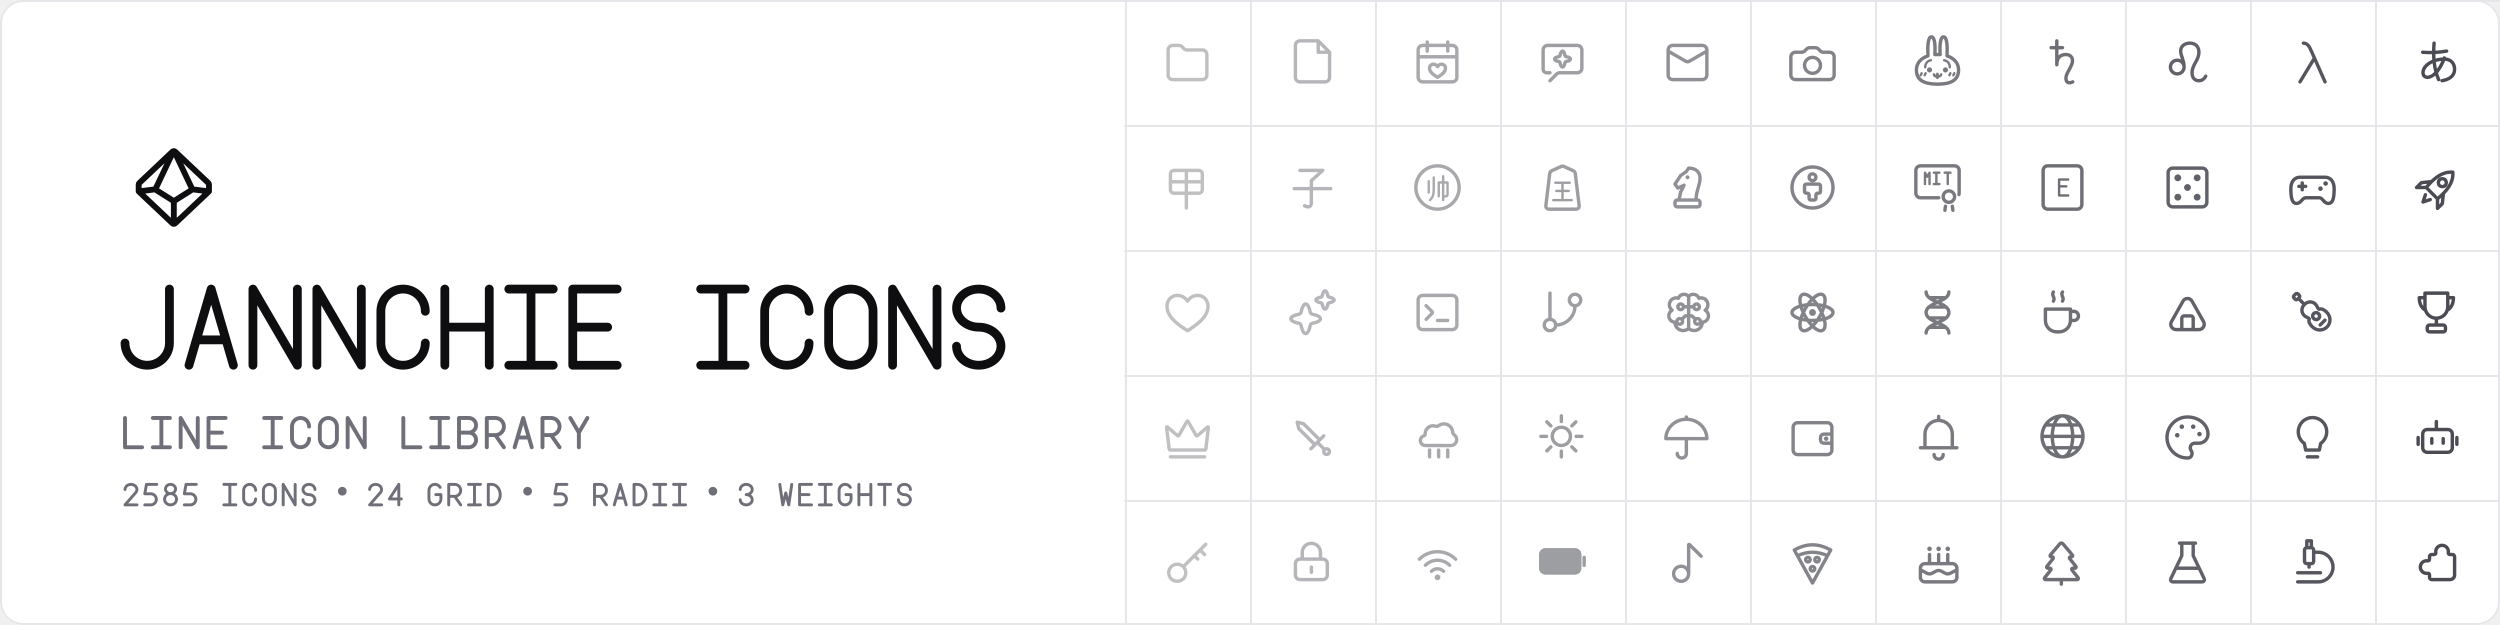
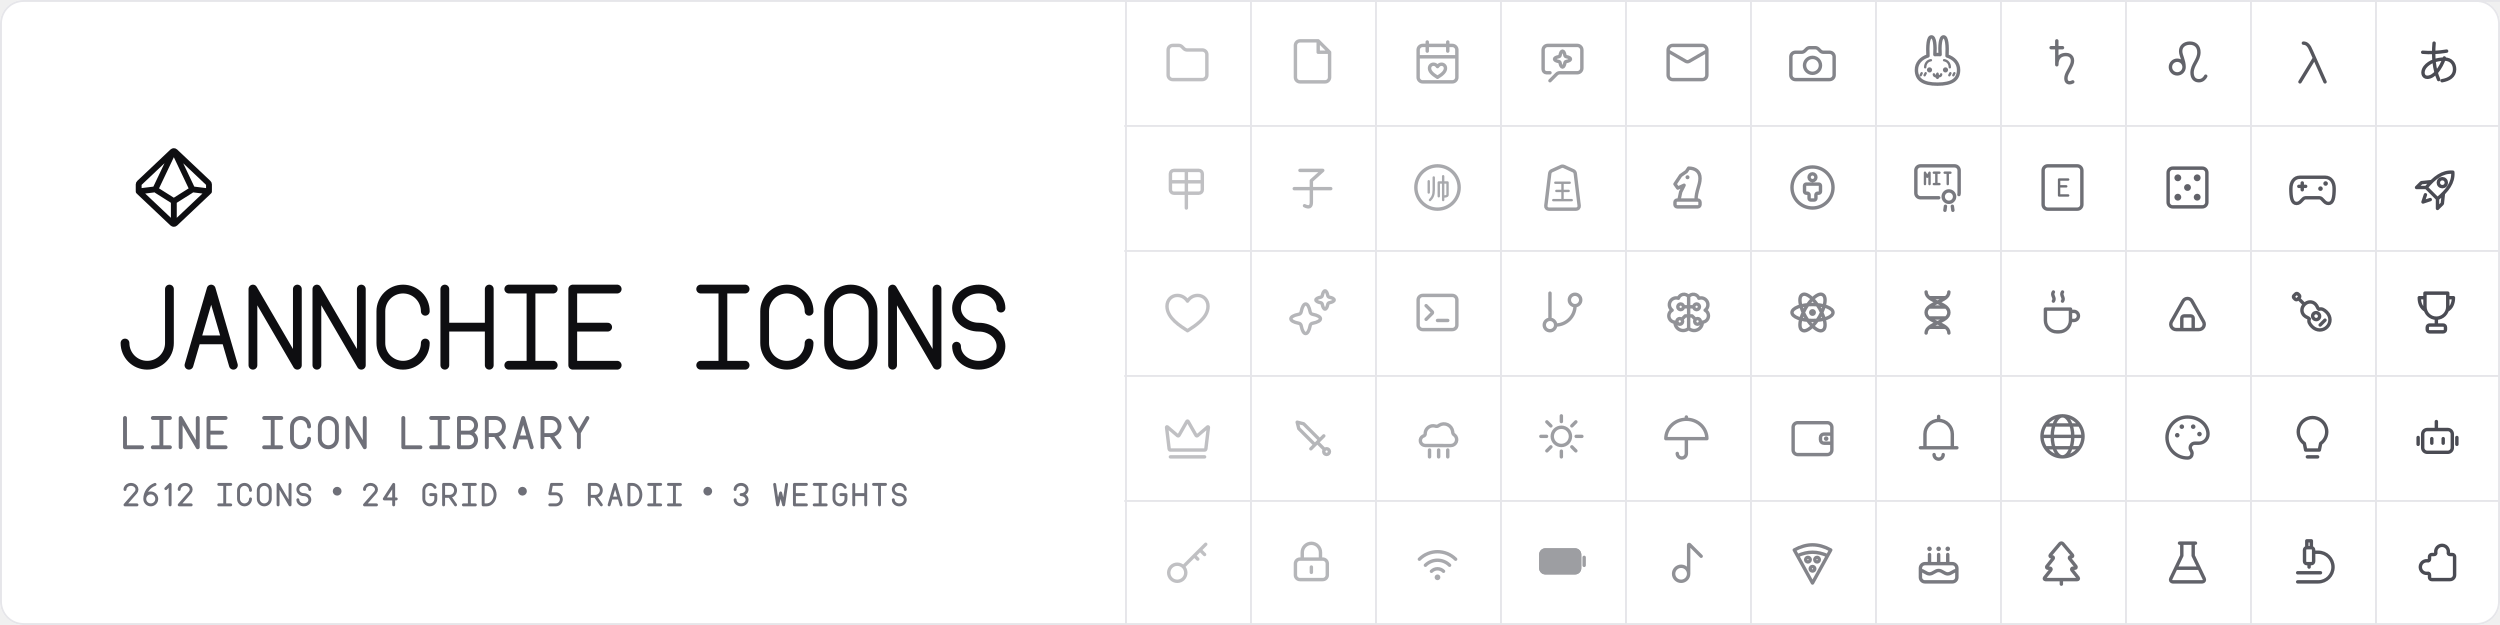
<svg xmlns="http://www.w3.org/2000/svg" width="1280" height="320" viewBox="0 0 1280 320" fill="none" stroke-linecap="round" stroke-linejoin="round">
  <style>
  .bg { fill: #ffffff; } .line { stroke: #e6e6ea; } .ink { stroke: #0e0e11; color: #0e0e11; } .dim { stroke: #6e6f78; } .dim-fill { fill: #6e6f78; } .icons { color: #4a4b53; }
  @media (prefers-color-scheme: dark) { .bg { fill: #0e0e11; } .line { stroke: #1d1d22; } .ink { stroke: #f2f2f4; color: #f2f2f4; } .dim { stroke: #9a9ba4; } .dim-fill { fill: #9a9ba4; } .icons { color: #c2c3ca; } }
</style>
  <rect class="bg" width="1280" height="320" rx="12" />
  <path class="line" d="M576.5 0V320M640.5 0V320M704.5 0V320M768.5 0V320M832.5 0V320M896.5 0V320M960.5 0V320M1024.5 0V320M1088.5 0V320M1152.5 0V320M1216.5 0V320M576 0.5H1280M576 64.5H1280M576 128.5H1280M576 192.5H1280M576 256.5H1280M576 320.5H1280" />
  <rect class="line" x=".5" y=".5" width="1279" height="319" rx="11.5" />
  <g class="icons" stroke="currentColor" stroke-width="1.5">
    <g opacity="0.35">
      <svg x="594" y="18" width="28" height="28" viewBox="0 0 24 24">
        <path d="M5.5 4.5H8.17a2 2 0 0 1 1.42.59l.82.82a2 2 0 0 0 1.42.59H18.5a2 2 0 0 1 2 2v9a2 2 0 0 1-2 2H5.5a2 2 0 0 1-2-2V6.5a2 2 0 0 1 2-2z" />
      </svg>
    </g>
    <g opacity="0.41">
      <svg x="658" y="18" width="28" height="28" viewBox="0 0 24 24">
        <path d="M6.5 2.5h7.79a.5.5 0 0 1 .36.15l4.7 4.7a.5.5 0 0 1 .15.36V18.5a2 2 0 0 1-2 2H6.5a2 2 0 0 1-2-2V4.5a2 2 0 0 1 2-2zm8 0v5h5" />
      </svg>
    </g>
    <g opacity="0.48">
      <svg x="722" y="18" width="28" height="28" viewBox="0 0 24 24">
        <path d="M5.5 4.5h13a2 2 0 0 1 2 2v12a2 2 0 0 1-2 2H5.5a2 2 0 0 1-2-2V6.5a2 2 0 0 1 2-2zm-2 5h17M7.5 3V7m9-4V7M12 18.5c-2.5-1.5-3.5-2.75-3.5-4 0-1 .75-1.75 1.75-1.75.75 0 1.35.45 1.75 1.05.4-.6 1-1.05 1.75-1.05 1 0 1.75.75 1.75 1.75 0 1.25-1 2.5-3.5 4z" />
      </svg>
    </g>
    <g opacity="0.54">
      <svg x="786" y="18" width="28" height="28" viewBox="0 0 24 24">
        <path d="M6.5 16.5H5A1.5 1.5 0 0 1 3.5 15V6.5a2 2 0 0 1 2-2h13a2 2 0 0 1 2 2v8a2 2 0 0 1-2 2H10.83a2 2 0 0 0-1.42.59L6.5 20" />
        <path d="M10.95 8.79a1.2 3.5 0 0 1 2.1 0q.09.57.66.66a3.5 1.2 0 0 1 0 2.1q-.57.09-.66.66a1.2 3.5 0 0 1-2.1 0q-.09-.57-.66-.66a3.5 1.2 0 0 1 0-2.1q.57-.09.66-.66z" />
      </svg>
    </g>
    <g opacity="0.61">
      <svg x="850" y="18" width="28" height="28" viewBox="0 0 24 24">
        <path d="M5.5 4.5h13a2 2 0 0 1 2 2v11a2 2 0 0 1-2 2H5.5a2 2 0 0 1-2-2V6.5a2 2 0 0 1 2-2zM3.5 7l7.75 4.47a1.5 1.5 0 0 0 1.5 0L20.5 7" />
      </svg>
    </g>
    <g opacity="0.68">
      <svg x="914" y="18" width="28" height="28" viewBox="0 0 24 24">
        <path d="M4.5 7.5H7.17a2 2 0 0 0 1.42-.59l.82-.82a2 2 0 0 1 1.42-.59h2.34a2 2 0 0 1 1.42.59l.82.82a2 2 0 0 0 1.42.59H19.5a2 2 0 0 1 2 2v8a2 2 0 0 1-2 2H4.5a2 2 0 0 1-2-2v-8a2 2 0 0 1 2-2zm4 5.75a3.5 3.5 0 1 0 7 0 3.5 3.5 0 1 0-7 0" />
      </svg>
    </g>
    <g opacity="0.74">
      <svg x="978" y="18" width="28" height="28" viewBox="0 0 24 24">
        <path d="M12 8.5c.39 0 .77.01 1.14.04-.2-3.79 0-7.79 1.52-7.79 1.53 0 1.73 4 1.53 8.36 3.14 1.01 5.06 3.22 5.06 6.14 0 4.25-2.96 6.25-9.25 6.25-6.29 0-9.25-2-9.25-6.25 0-2.92 1.92-5.13 5.06-6.14C7.61 4.75 7.81.75 9.34.75c1.52 0 1.72 4 1.52 7.79.37-.03.75-.04 1.14-.04z" />
        <path d="M6.6 14.1c0-1.6 1-2.9 2.5-3.1m8.3 3.1c0-1.6-1-2.9-2.5-3.1m-4.5 6.2c0 1.1 1.6 1.1 1.6-.3 0 1.4 1.6 1.4 1.6.3M12 16.95c-.6.55-.7 1.5 0 1.8.09.04.52-.81.6-.81m-8-.34l.45-.9m1.3.9l.45-.9m10.4.9l.45-.9m1.3.9l.45-.9" stroke-width="1.05" />
        <path d="M8.5 15.25h0m7 0h0" stroke-width="2.25" stroke-linecap="round" stroke-linejoin="round" />
      </svg>
    </g>
    <g opacity="0.80">
      <svg x="1042" y="18" width="28" height="28" viewBox="0 0 24 24">
        <path d="M9.5 2.5V13M7 5.5h5M9.5 13c0-3.5 2-4.5 4-4.5 2.5 0 3.5 2 2.5 4.5-1 2.5-2.5 4-2.5 6 0 1.5 1 2.5 3 1.5" />
      </svg>
    </g>
    <g opacity="0.87">
      <svg x="1106" y="18" width="28" height="28" viewBox="0 0 24 24">
        <path d="M4.5 14a3 3 0 1 0 6 0 3 3 0 1 0-6 0m6 0C10.5 11 9 9 9 7c0-2.2 1.8-3.5 4-3.5 2.5 0 4 1.5 4 4 0 3.5-3 5.5-3 9 0 2 1 3.5 3 3.5 1.5 0 2.5-1 3-2" />
      </svg>
    </g>
    <g opacity="0.94">
      <svg x="1170" y="18" width="28" height="28" viewBox="0 0 24 24">
        <path d="M8 3.5c1.5 0 2.5 1 3.5 3.5l6 13.5m-11 0l6.36-10.44" />
      </svg>
    </g>
    <g opacity="1.00">
      <svg x="1234" y="18" width="28" height="28" viewBox="0 0 24 24">
        <path d="M5.5 7.5c3 .3 7 .1 10.5-.5M10.5 3.5c-.5 6 0 11.5 2 16M15 10c-1.5 4.5-4.5 8.5-7.5 8.5-2 0-2.5-2.5-1-4.5 2-2.5 5.5-3.5 8.5-3.5 3 0 4.5 2 4.5 4.5 0 3-2.5 4.5-5.5 5" />
      </svg>
    </g>
    <g opacity="0.35">
      <svg x="594" y="82" width="28" height="28" viewBox="0 0 24 24">
        <path d="M6 4.5H17A1.5 1.5 0 0 1 18.5 6v7A1.5 1.5 0 0 1 17 14.5H6A1.5 1.5 0 0 1 4.5 13V6A1.5 1.5 0 0 1 6 4.5zm-1.5 5h14m-7-5V21" />
      </svg>
    </g>
    <g opacity="0.41">
      <svg x="658" y="82" width="28" height="28" viewBox="0 0 24 24">
        <path d="M6.5 4.5h10L11.5 9m0 0v9.5c0 2-1 2.5-3 1.5M4 12.5H20" />
      </svg>
    </g>
    <g opacity="0.48">
      <svg x="722" y="82" width="28" height="28" viewBox="0 0 24 24">
        <path d="M2.5 12a9.5 9.5 0 1 0 19 0 9.5 9.5 0 1 0-19 0" />
        <path d="M8.15 9.25V14.2m2.2-6.6v5.5c0 2.2-.55 3.3-1.65 4.4m3.85-7.7v6.05m0-6.05H16.4v5.5c0 .55-1.15.77-1.92.55m0-8.8V17.5" stroke-width="1.05" />
      </svg>
    </g>
    <g opacity="0.54">
      <svg x="786" y="82" width="28" height="28" viewBox="0 0 24 24">
        <path d="M12.62 2.78l4.11 1.87a1.5 1.5 0 0 1 .87 1.19l1.72 14.17A1.33 1.33 0 0 1 18 21.5H6a1.33 1.33 0 0 1-1.32-1.49L6.4 5.84a1.5 1.5 0 0 1 .87-1.19l4.11-1.87a1.5 1.5 0 0 1 1.24 0z" />
        <path d="M8.85 9.9h6.3M9.3 13.5h5.4M7.95 17.55h8.1M12 9.9v7.65" stroke-width="1.05" />
      </svg>
    </g>
    <g opacity="0.61">
      <svg x="850" y="82" width="28" height="28" viewBox="0 0 24 24">
        <path d="M15.75 17.5c0-4 1.75-6.5 1.75-9.5 0-3-2-4.5-5-4.5L11.5 5 9 6.75 6.5 10.5l1.25 1.75L10.5 11 9 14l-.75 3.5zm-8.25 0h9a1 1 0 0 1 1 1v1a1 1 0 0 1-1 1h-9a1 1 0 0 1-1-1v-1a1 1 0 0 1 1-1z" />
        <path d="M12 7.5h0" stroke-width="1.75" stroke-linecap="round" stroke-linejoin="round" />
      </svg>
    </g>
    <g opacity="0.68">
      <svg x="914" y="82" width="28" height="28" viewBox="0 0 24 24">
        <path d="M3 12a9 9 0 1 0 18 0A9 9 0 1 0 3 12m7.5-4.5a1.5 1.5 0 1 0 3 0 1.5 1.5 0 1 0-3 0m-1.25 3h5.5a.75.75 0 0 1 .75.75v2.5a.75.75 0 0 1-.75.75h-.5a.75.75 0 0 0-.75.75v1.5a.75.75 0 0 1-.75.75h-1.5a.75.75 0 0 1-.75-.75v-1.5a.75.75 0 0 0-.75-.75h-.5a.75.75 0 0 1-.75-.75v-2.5a.75.75 0 0 1 .75-.75z" />
      </svg>
    </g>
    <g opacity="0.74">
      <svg x="978" y="82" width="28" height="28" viewBox="0 0 24 24">
        <path d="M12.53 16.5H4.5a2 2 0 0 1-2-2V4.5a2 2 0 0 1 2-2h0 15a2 2 0 0 1 2 2v10a2 2 0 0 1-.09.6M14.5 16a2.5 2.5 0 1 0 5 0 2.5 2.5 0 1 0-5 0m.99 4.23L15.25 22m3.26-1.77L18.75 22" />
        <path d="M6.5 10.5v-5l1 1.79 1-1.79v5m1.89-5h2.46m-1.35 0v5m-1.11 0h2.46m2.3-5h2.52m-1.17 0v5" stroke-width="1.05" />
      </svg>
    </g>
    <g opacity="0.80">
      <svg x="1042" y="82" width="28" height="28" viewBox="0 0 24 24">
        <path d="M5.5 2.5h13a2 2 0 0 1 2 2v15a2 2 0 0 1-2 2H5.5a2 2 0 0 1-2-2V4.5a2 2 0 0 1 2-2z" />
        <path d="M14.49 8.5H10.5v7h3.99m-3.99-4h3.14" stroke-width="1.05" />
      </svg>
    </g>
    <g opacity="0.87">
      <svg x="1106" y="82" width="28" height="28" viewBox="0 0 24 24">
        <path d="M5.5 3.5h13a2 2 0 0 1 2 2v13a2 2 0 0 1-2 2H5.5a2 2 0 0 1-2-2V5.5a2 2 0 0 1 2-2z" />
        <path d="M7.75 7.75h0m8.5 0h0M12 12h0M7.75 16.25h0m8.5 0h0" stroke-width="3" />
      </svg>
    </g>
    <g opacity="0.94">
      <svg x="1170" y="82" width="28" height="28" viewBox="0 0 24 24">
        <path d="M6.5 7.5h11c2.5 0 4 2 4 5 0 4-.5 6.5-2.5 6.5-2 0-2.5-2.5-4-2.5H9C7.5 16.5 7 19 5 19c-2 0-2.5-2.5-2.5-6.5 0-3 1.5-5 4-5zm-.5 4H9M7.5 10v3" />
        <path d="M15.5 12.5h0m2.25-2.25h0" stroke-width="2" />
      </svg>
    </g>
    <g opacity="1.00">
      <svg x="1234" y="82" width="28" height="28" viewBox="0 0 24 24">
        <path d="M18.72 5.28c.35 4.6-2.48 8.13-6.72 11.67L7.05 12c3.54-4.24 7.07-7.07 11.67-6.72zM12.88 8.64a1.75 1.75 45 1 0 2.48 2.48 1.75 1.75 45 1 0-2.48-2.48m-3.47.77l-4.48.47L2.81 12H7.05m7.54 2.59l-.47 4.48L12 21.19V16.95M6.7 15.18L5.64 18.36 8.82 17.3" />
      </svg>
    </g>
    <g opacity="0.35">
      <svg x="594" y="146" width="28" height="28" viewBox="0 0 24 24">
        <path d="M12 20C9 18 3 14.5 3 9.25 3 6.5 5 4.5 7.5 4.5c2 0 3.5 1 4.5 2.5 1-1.5 2.5-2.5 4.5-2.5 2.5 0 4.5 2 4.5 4.75C21 14.5 15 18 12 20z" />
      </svg>
    </g>
    <g opacity="0.41">
      <svg x="658" y="146" width="28" height="28" viewBox="0 0 24 24">
        <path d="M7.06 11.59a2.22 6.48 0 0 1 3.88 0q.16 1.06 1.22 1.22a6.48 2.22 0 0 1 0 3.88q-1.06.16-1.22 1.22a2.22 6.48 0 0 1-3.88 0q-.16-1.06-1.22-1.22a6.48 2.22 0 0 1 0-3.88q1.06-.16 1.22-1.22z" />
        <path d="M16.3 4.53a1.38 4.02 0 0 1 2.4 0q.11.66.77.77a4.02 1.38 0 0 1 0 2.4q-.66.11-.77.77a1.38 4.02 0 0 1-2.4 0q-.11-.66-.77-.77a4.02 1.38 0 0 1 0-2.4q.66-.11.77-.77z" />
      </svg>
    </g>
    <g opacity="0.48">
      <svg x="722" y="146" width="28" height="28" viewBox="0 0 24 24">
        <path d="M5.5 4.5h13a2 2 0 0 1 2 2v11a2 2 0 0 1-2 2H5.5a2 2 0 0 1-2-2V6.5a2 2 0 0 1 2-2zM7 9l2.65 2.65a.5.5 0 0 1 0 .7L7 15m5 .5h4.5" />
      </svg>
    </g>
    <g opacity="0.54">
      <svg x="786" y="146" width="28" height="28" viewBox="0 0 24 24">
        <path d="M4 17.5a2.5 2.5 0 1 0 5 0 2.5 2.5 0 1 0-5 0m11-11a2.5 2.5 0 1 0 5 0 2.5 2.5 0 1 0-5 0m-8.5-3V15m11-6A8.5 8.5 0 0 1 9 17.5" />
      </svg>
    </g>
    <g opacity="0.61">
      <svg x="850" y="146" width="28" height="28" viewBox="0 0 24 24">
        <path d="M12.5 5A2.6 2.6 0 0 0 8 5.75 3 3 0 0 0 5.25 11 2.8 2.8 0 0 0 6.5 16.25a3.6 3.6 0 0 0 6 2.75 3.6 3.6 0 0 0 6-2.75A2.8 2.8 0 0 0 19.75 11 3 3 0 0 0 17 5.75 2.6 2.6 0 0 0 12.5 5zm0 0V19m0-9.5H10.25m0 0a1.25 1.25 0 1 1-2.5 0 1.25 1.25 0 1 1 2.5 0m2.25 4H11L9.5 15m.35.9a1.25 1.25 0 1 1-2.5 0 1.25 1.25 0 1 1 2.5 0M12.5 9.5h2.25m0 0a1.25 1.25 0 1 0 2.5 0 1.25 1.25 0 1 0-2.5 0m-2.25 4H14L15.5 15m-.35.9a1.25 1.25 0 1 0 2.5 0 1.25 1.25 0 1 0-2.5 0" />
      </svg>
    </g>
    <g opacity="0.68">
      <svg x="914" y="146" width="28" height="28" viewBox="0 0 24 24">
        <path d="M3 12a9 3.5 0 1 0 18 0A9 3.5 0 1 0 3 12zM7.5 4.21a9 3.5 60 1 0 9 15.58 9 3.5 60 1 0-9-15.58zm9 0a9 3.5 120 1 0-9 15.58 9 3.5 120 1 0 9-15.58z" />
        <path d="M12 12h0" stroke-width="3" />
      </svg>
    </g>
    <g opacity="0.74">
      <svg x="978" y="146" width="28" height="28" viewBox="0 0 24 24">
        <path d="M7 3c0 4.5 10 4.5 10 9 0 4.5-10 4.5-10 9M17 3C17 7.5 7 7.5 7 12c0 4.5 10 4.5 10 9M8.34 5.5h7.32M8.22 9.6h7.56M8.22 14.4h7.56M8.34 18.5h7.32" />
      </svg>
    </g>
    <g opacity="0.80">
      <svg x="1042" y="146" width="28" height="28" viewBox="0 0 24 24">
        <path d="M4.5 10.5h11v5a5 5 0 0 1-5 5h-1a5 5 0 0 1-5-5zm11 1H17a2 2 0 0 1 0 4H15.5M8 3C7 4.5 9 5.5 8 7m4-4c-1 1.5 1 2.5 0 4" />
      </svg>
    </g>
    <g opacity="0.87">
      <svg x="1106" y="146" width="28" height="28" viewBox="0 0 24 24">
        <path d="M13.96 6.99l5.08 9.02A2.34 2.34 0 0 1 17 19.5H7a2.34 2.34 0 0 1-2.04-3.49l5.08-9.02a2.25 2.25 0 0 1 3.92 0zM9.5 19.5v-5a1 1 0 0 1 1-1h3a1 1 0 0 1 1 1v5" />
      </svg>
    </g>
    <g opacity="0.94">
      <svg x="1170" y="146" width="28" height="28" viewBox="0 0 24 24">
        <path d="M8.46 8.46c-1.41 1.42-1.48 3.47-.14 4.81.92.92 1.91.92 2.27 1.56-.5 1.2.21 2.33 1.27 3.39 1.91 1.91 4.74 1.91 6.5.14 1.77-1.76 1.77-4.59-.14-6.5-1.06-1.06-2.19-1.77-3.39-1.27-.64-.36-.64-1.35-1.56-2.27-1.34-1.34-3.39-1.27-4.81.14zm4.07 6.19a1.5 1.5-45 1 0 2.12-2.12 1.5 1.5-45 1 0-2.12 2.12m2.83 2.83l2.12-2.12M8.46 8.46L5.81 5.81M3.87 4.58l.71-.71a.75.75-45 0 1 1.06 0l.53.53a.75.75-45 0 1 0 1.06l-.71.71a.75.75-45 0 1-1.06 0l-.53-.53a.75.75-45 0 1 0-1.06z" />
      </svg>
    </g>
    <g opacity="1.00">
      <svg x="1234" y="146" width="28" height="28" viewBox="0 0 24 24">
        <path d="M6.5 3.5h10v6a5 5 0 0 1-10 0zm0 2H4C4 8 4.9 10 6.73 11M16.5 5.5H19C19 8 18.1 10 16.27 11M11.5 14.5v3m-3 0h6a1 1 0 0 1 1 1v1a1 1 0 0 1-1 1h-6a1 1 0 0 1-1-1v-1a1 1 0 0 1 1-1z" />
      </svg>
    </g>
    <g opacity="0.35">
      <svg x="594" y="210" width="28" height="28" viewBox="0 0 24 24">
        <path d="M3.95 17.06L2.81 7.5a.2.2 0 0 1 .32-.17l4.49 3.85a.41.41 0 0 0 .63-.11l3.5-6.14a.29.29 0 0 1 .5 0l3.5 6.14a.41.41 0 0 0 .63.11l4.49-3.85a.2.2 0 0 1 .32.17l-1.14 9.56a.5.5 0 0 1-.49.44H4.44a.5.5 0 0 1-.49-.44zM4.5 20.5h15" />
      </svg>
    </g>
    <g opacity="0.41">
      <svg x="658" y="210" width="28" height="28" viewBox="0 0 24 24">
        <path d="M13.06 15.18L5.99 8.11 5.28 5.28l2.83.71 7.07 7.07m-3.89 3.89l5.66-5.66m-2.83 2.83L17.3 17.3m0 1.77a1.25 1.25-45 1 0 1.77-1.77 1.25 1.25-45 1 0-1.77 1.77" />
      </svg>
    </g>
    <g opacity="0.48">
      <svg x="722" y="210" width="28" height="28" viewBox="0 0 24 24">
        <path d="M6.6 15.5a2.16 2.16 0 0 1-.95-4.09q1.07-.22.96-1.31a3.45 3.45 0 0 1 4.25-3.15q1.01.42 1.84-.3a3.87 3.87 0 0 1 5.95 2.74q-.01 1.09.93 1.64a2.6 2.6 0 0 1-1.76 4.51zm1.9 2v3m4-3v3m4-3v3" />
      </svg>
    </g>
    <g opacity="0.54">
      <svg x="786" y="210" width="28" height="28" viewBox="0 0 24 24">
        <path d="M7.5 11.5a4 4 0 1 0 8 0 4 4 0 1 0-8 0m10.5 0h2.5m-4.4 4.6l1.76 1.76M11.5 18v2.5M6.9 16.1L5.14 17.86M5 11.5H2.5M6.9 6.9L5.14 5.14M11.5 5V2.5m4.6 4.4l1.76-1.76" />
      </svg>
    </g>
    <g opacity="0.61">
      <svg x="850" y="210" width="28" height="28" viewBox="0 0 24 24">
        <path d="M2.5 12.5a9 8.5 0 0 1 18 0zm9-9.5V4m0 8.5V19a2 2 0 0 1-4 0" />
      </svg>
    </g>
    <g opacity="0.68">
      <svg x="914" y="210" width="28" height="28" viewBox="0 0 24 24">
        <path d="M5.5 5.5h13a2 2 0 0 1 2 2v10a2 2 0 0 1-2 2H5.5a2 2 0 0 1-2-2V7.5a2 2 0 0 1 2-2zm15 5H17A1.5 1.5 0 0 0 15.5 12v1A1.5 1.5 0 0 0 17 14.5h3.5" />
        <path d="M18 12.5h0" stroke-width="2" />
      </svg>
    </g>
    <g opacity="0.74">
      <svg x="978" y="210" width="28" height="28" viewBox="0 0 24 24">
        <path d="M6.5 16.5v-6a6 6 0 0 1 12 0v6m-14 0h16m-10 3a2 2 0 0 0 4 0m-2-16.75V4.5" />
      </svg>
    </g>
    <g opacity="0.80">
      <svg x="1042" y="210" width="28" height="28" viewBox="0 0 24 24">
        <path d="M3 11.5a9 9 0 1 0 18 0 9 9 0 1 0-18 0m9-9a4.5 9 0 0 1 0 18 4.5 9 0 0 1 0-18m-9 9H21M4.52 6.5H19.48M4.52 16.5H19.48" />
      </svg>
    </g>
    <g opacity="0.87">
      <svg x="1106" y="210" width="28" height="28" viewBox="0 0 24 24">
        <path d="M12 3a9 9 0 0 0 0 18c1.4 0 2-1 2-2 0-1.1-.8-1.5-.8-2.5 0-1.1.9-2 2-2H17a4 4 0 0 0 4-4C21 6.4 17 3 12 3z" />
        <path d="M7.5 11h0m2-3.75h0m5 0h0m2.75 3.25h0" stroke-width="2" />
      </svg>
    </g>
    <g opacity="0.94">
      <svg x="1170" y="210" width="28" height="28" viewBox="0 0 24 24">
        <path d="M8.42 14.62a6.25 6.25 0 1 1 7.16 0L15 17.5H9zM9.75 20.5h4.5" />
      </svg>
    </g>
    <g opacity="1.00">
      <svg x="1234" y="210" width="28" height="28" viewBox="0 0 24 24">
        <path d="M7.5 8.5h9a2 2 0 0 1 2 2v6a2 2 0 0 1-2 2h-9a2 2 0 0 1-2-2v-6a2 2 0 0 1 2-2zm4 0V5m-2 7.5v2m5-2v2M3.5 12v3m17-3v3" />
      </svg>
    </g>
    <g opacity="0.35">
      <svg x="594" y="274" width="28" height="28" viewBox="0 0 24 24">
        <path d="M3.75 16.5a3.75 3.75 0 1 0 7.5 0 3.75 3.75 0 1 0-7.5 0m6.4-2.65L20 4M17.5 6.5l2 2M15 9l1.5 1.5" />
      </svg>
    </g>
    <g opacity="0.41">
      <svg x="658" y="274" width="28" height="28" viewBox="0 0 24 24">
        <path d="M6.5 10.5h10a2 2 0 0 1 2 2v5a2 2 0 0 1-2 2H6.5a2 2 0 0 1-2-2v-5a2 2 0 0 1 2-2zm1 0V7.58a4 4 0 0 1 8 0V10.5m-4 3.5v2.33" />
      </svg>
    </g>
    <g opacity="0.48">
      <svg x="722" y="274" width="28" height="28" viewBox="0 0 24 24">
        <path d="M9.35 15.85a3.75 3.75 0 0 1 5.3 0M6.7 13.2a7.5 7.5 0 0 1 10.6 0M4.05 10.55a11.25 11.25 0 0 1 15.9 0" />
        <path d="M12 18.5h0" stroke-width="2.5" />
      </svg>
    </g>
    <g opacity="0.54">
      <svg x="786" y="274" width="28" height="28" viewBox="0 0 24 24">
        <path d="M4.5 6.5h13a2 2 0 0 1 2 2v6a2 2 0 0 1-2 2H4.5a2 2 0 0 1-2-2v-6a2 2 0 0 1 2-2zm17 3.25v3.5" />
        <path d="M19.5 8.5v6a2 2 0 0 1-2 2H4.5a2 2 0 0 1-2-2v-6a2 2 0 0 1 2-2h13a2 2 0 0 1 2 2z" fill="currentColor" />
      </svg>
    </g>
    <g opacity="0.61">
      <svg x="850" y="274" width="28" height="28" viewBox="0 0 24 24">
        <path d="M5.9 16.95a3.3 3.3 0 1 0 6.6 0 3.3 3.3 0 1 0-6.6 0m6.6 0V4.25a.21.21 0 0 1 .35-.15L18 9.25" />
      </svg>
    </g>
    <g opacity="0.68">
      <svg x="914" y="274" width="28" height="28" viewBox="0 0 24 24">
        <path d="M4 6.5c5.5-3 10.5-3 16 0L12 21zM5.4 9C10 7 14 7 18.6 9M9 10.75a1 1 0 1 0 2 0 1 1 0 1 0-2 0m4 0a1 1 0 1 0 2 0 1 1 0 1 0-2 0m-2 4a1 1 0 1 0 2 0 1 1 0 1 0-2 0" />
      </svg>
    </g>
    <g opacity="0.74">
      <svg x="978" y="274" width="28" height="28" viewBox="0 0 24 24">
        <path d="M6.5 12.5h12a2 2 0 0 1 2 2v4a2 2 0 0 1-2 2H6.5a2 2 0 0 1-2-2v-4a2 2 0 0 1 2-2zm-2 3C6 15.5 7 17 8.5 17c1.5 0 2.5-1.5 4-1.5 1.5 0 2.5 1.5 4 1.5 1.5 0 2.5-1.5 4-1.5m-12-3v-4m4 4v-4m4 4v-4" />
        <path d="M8.5 6h0m4 0h0m4 0h0" stroke-width="2" />
      </svg>
    </g>
    <g opacity="0.80">
      <svg x="1042" y="274" width="28" height="28" viewBox="0 0 24 24">
        <path d="M12.15 3.76l4.2 4.98A.46.46 0 0 1 16 9.5h-.5a.48.48 0 0 0-.37.78l2.75 3.44a.48.48 0 0 1-.38.78h-1a.48.48 0 0 0-.37.78l2.75 3.44a.48.48 0 0 1-.38.78H4.5a.48.48 0 0 1-.37-.78l2.75-3.44a.48.48 0 0 0-.38-.78h-1a.48.48 0 0 1-.37-.78l2.75-3.44A.48.48 0 0 0 7.5 9.5H7a.46.46 0 0 1-.35-.76l4.2-4.98a.85.85 0 0 1 1.3 0zM11.5 19.5v2" />
      </svg>
    </g>
    <g opacity="0.87">
      <svg x="1106" y="274" width="28" height="28" viewBox="0 0 24 24">
        <path d="M8.5 3.5h7m-6 0V9m5-5.5V9m-5 0L4.65 19.15A.95.95 0 0 0 5.5 20.5h13a.95.95 0 0 0 .85-1.35L14.5 9M6.87 14.5H17.13" />
      </svg>
    </g>
    <g opacity="0.94">
      <svg x="1170" y="274" width="28" height="28" viewBox="0 0 24 24">
        <path d="M9.5 5.5h2a1 1 0 0 1 1 1v5a1 1 0 0 1-1 1h-2a1 1 0 0 1-1-1v-5a1 1 0 0 1 1-1zm0 0v-3h2v3m-1 7V14m-5 2.5h10m-3-9h2a6.5 6.5 0 0 1 0 13h-9" />
      </svg>
    </g>
    <g opacity="1.00">
      <svg x="1234" y="274" width="28" height="28" viewBox="0 0 24 24">
        <path d="M10.42 8.5H9.46a.96.96 0 0 0-.96.96v.96q0 1.06-1.03.81a2.78 2.78 0 1 0 0 5.54q1.03-.25 1.03.81v.96a.96.96 0 0 0 .96.96H17.5a2 2 0 0 0 2-2V9.46a.96.96 0 0 0-.96-.96h-.96q-1.06 0-.81-1.03a2.78 2.78 0 1 0-5.54 0q.25 1.03-.81 1.03z" />
      </svg>
    </g>
  </g>
  <g class="ink" stroke="currentColor" stroke-width="1.5">
    <svg x="64" y="72" width="48" height="48" viewBox="0 0 24 24">
      <path d="M12.84 2.82l8.5 8.03a.5.5 0 0 1 .16.37v1.56a.5.5 0 0 1-.16.37l-8.5 8.03a.5.5 0 0 1-.68 0l-8.5-8.03a.5.5 0 0 1-.16-.37V11.22a.5.5 0 0 1 .16-.37l8.5-8.03a.5.5 0 0 1 .68 0zm-.12.13l4.34 9.15a.5.5 0 0 1-.18.64l-4.11 2.59a.5.5 0 0 1-.54 0l-4.1-2.59a.5.5 0 0 1-.19-.64l4.35-9.15a.24.24 0 0 1 .43 0zm4.37 9.5L21.5 13m-9 2.41v5.06M7.91 12.45L3.5 13" />
    </svg>
  </g>
  <path class="ink" stroke-width="4.5" d="M86.75 148L86.75 175.625A11.375 11.375 0 0 1 64 175.625M96.75 187L108.125 148L119.5 187M100.65 174L115.6 174M129.5 187L129.5 148L152.25 187L152.25 148M162.25 187L162.25 148L185 187L185 148M217.75 159.375A11.375 11.375 0 0 0 195 159.375L195 175.625A11.375 11.375 0 0 0 217.75 175.625M227.75 148L227.75 187M250.5 148L250.5 187M227.75 167.5L250.5 167.5M260.5 148L283.25 148M271.875 148L271.875 187M260.5 187L283.25 187M316 148L293.25 148L293.25 187L316 187M293.25 167.5L311.125 167.5M358.75 148L381.5 148M370.125 148L370.125 187M358.75 187L381.5 187M414.25 159.375A11.375 11.375 0 0 0 391.5 159.375L391.5 175.625A11.375 11.375 0 0 0 414.25 175.625M424.25 159.375A11.375 11.375 0 0 1 447 159.375L447 175.625A11.375 11.375 0 0 1 424.25 175.625ZM457 187L457 148L479.75 187L479.75 148M512.5 157.75A11.375 9.75 0 1 0 501.125 167.5A11.375 9.75 0 1 1 489.75 177.25" />
  <path class="dim" stroke-width="2" d="M64 214L64 229L72.75 229M78.25 214L87 214M82.625 214L82.625 229M78.25 229L87 229M92.5 229L92.5 214L101.25 229L101.25 214M115.5 214L106.75 214L106.75 229L115.5 229M106.75 221.5L113.625 221.5M135.25 214L144 214M139.625 214L139.625 229M135.25 229L144 229M158.25 218.375A4.375 4.375 0 0 0 149.5 218.375L149.5 224.625A4.375 4.375 0 0 0 158.25 224.625M163.75 218.375A4.375 4.375 0 0 1 172.5 218.375L172.5 224.625A4.375 4.375 0 0 1 163.75 224.625ZM178 229L178 214L186.75 229L186.75 214M206.5 214L206.5 229L215.25 229M220.75 214L229.5 214M225.125 214L225.125 229M220.75 229L229.5 229M235 229L235 214L240 214A3.75 3.75 0 0 1 240 221.5L235 221.5M240 221.5A3.75 3.75 0 0 1 240 229L235 229M249.25 229L249.25 214L253.625 214A4.375 4.375 0 0 1 253.625 222.75L249.25 222.75M253.625 222.75L258 229M263.5 229L267.875 214L272.25 229M265 224L270.75 224M277.75 229L277.75 214L282.125 214A4.375 4.375 0 0 1 282.125 222.75L277.75 222.75M282.125 222.75L286.5 229M292 214L296.375 221.5L300.75 214M296.375 221.5L296.375 229" />
  <g class="dim" stroke-width="1.5">
-     <path d="M64 250.625A3.062 2.625 0 1 1 69.565 252.13L64 258.5L70.125 258.5M80.25 248L75 248L74.125 252.812L77.188 252.812A2.844 2.844 0 0 1 77.188 258.5L74.125 258.5M87.312 252.725A2.538 2.363 0 1 1 87.312 248A2.538 2.363 0 1 1 87.312 252.725A3.062 2.887 0 1 0 87.312 258.5A3.062 2.887 0 1 0 87.312 252.725M100.5 248L95.25 248L94.375 252.812L97.438 252.812A2.844 2.844 0 0 1 97.438 258.5L94.375 258.5M114.625 248L120.75 248M117.688 248L117.688 258.5M114.625 258.5L120.75 258.5M130.875 251.062A3.062 3.062 0 0 0 124.75 251.062L124.75 255.438A3.062 3.062 0 0 0 130.875 255.438M134.875 251.062A3.062 3.062 0 0 1 141 251.062L141 255.438A3.062 3.062 0 0 1 134.875 255.438ZM145 258.5L145 248L151.125 258.5L151.125 248M161.25 250.625A3.062 2.625 0 1 0 158.188 253.25A3.062 2.625 0 1 1 155.125 255.875M189.25 250.625A3.062 2.625 0 1 1 194.815 252.13L189.25 258.5L195.375 258.5M204.188 258.5L204.188 248L199.375 255.438L205.5 255.438M225.347 249.531A3.062 3.062 0 0 0 219.625 251.062L219.625 255.438A3.062 3.062 0 0 0 225.75 255.438L225.75 253.25L223.125 253.25M229.75 258.5L229.75 248L232.812 248A3.062 3.062 0 0 1 232.812 254.125L229.75 254.125M232.812 254.125L235.875 258.5M239.875 248L246 248M242.938 248L242.938 258.5M239.875 258.5L246 258.5M250 248L251.75 248A4.375 5.25 0 0 1 251.75 258.5L250 258.5ZM290.25 248L285 248L284.125 252.812L287.188 252.812A2.844 2.844 0 0 1 287.188 258.5L284.125 258.5M304.375 258.5L304.375 248L307.438 248A3.062 3.062 0 0 1 307.438 254.125L304.375 254.125M307.438 254.125L310.5 258.5M314.5 258.5L317.562 248L320.625 258.5M315.55 255L319.575 255M324.625 248L326.375 248A4.375 5.25 0 0 1 326.375 258.5L324.625 258.5ZM334.75 248L340.875 248M337.812 248L337.812 258.5M334.75 258.5L340.875 258.5M344.875 248L351 248M347.938 248L347.938 258.5M344.875 258.5L351 258.5M379 250.625A3.062 2.625 0 1 1 382.062 253.25A3.062 2.625 0 1 1 379 255.875M399.25 248L400.781 258.5L402.312 252.375L403.844 258.5L405.375 248M415.5 248L409.375 248L409.375 258.5L415.5 258.5M409.375 253.25L414.188 253.25M419.5 248L425.625 248M422.562 248L422.562 258.5M419.5 258.5L425.625 258.5M435.348 249.531A3.062 3.062 0 0 0 429.625 251.062L429.625 255.438A3.062 3.062 0 0 0 435.75 255.438L435.75 253.25L433.125 253.25M439.75 248L439.75 258.5M445.875 248L445.875 258.5M439.75 253.25L445.875 253.25M449.875 248L456 248M452.938 248L452.938 258.5M466.125 250.625A3.062 2.625 0 1 0 463.062 253.25A3.062 2.625 0 1 1 460 255.875" />
-     <circle cx="175.25" cy="251.5" r="1.5" class="dim-fill" />
-     <circle cx="270.125" cy="251.5" r="1.5" class="dim-fill" />
-     <circle cx="365" cy="251.5" r="1.5" class="dim-fill" />
+     <path d="M64 250.625A3.062 2.625 0 1 1 69.565 252.13L64 258.5L70.125 258.5M79.375 248A7.875 7.875 0 0 0 74.125 255.438A3.062 3.062 0 1 0 80.25 255.438A3.062 3.062 0 1 0 74.125 255.438M84.906 250.188L87.094 248L87.094 258.5M91.75 250.625A3.062 2.625 0 1 1 97.315 252.13L91.75 258.5L97.875 258.5M112 248L118.125 248M115.062 248L115.062 258.5M112 258.5L118.125 258.5M128.25 251.062A3.062 3.062 0 0 0 122.125 251.062L122.125 255.438A3.062 3.062 0 0 0 128.25 255.438M132.25 251.062A3.062 3.062 0 0 1 138.375 251.062L138.375 255.438A3.062 3.062 0 0 1 132.25 255.438ZM142.375 258.5L142.375 248L148.5 258.5L148.5 248M158.625 250.625A3.062 2.625 0 1 0 155.562 253.25A3.062 2.625 0 1 1 152.5 255.875M186.625 250.625A3.062 2.625 0 1 1 192.19 252.13L186.625 258.5L192.75 258.5M201.562 258.5L201.562 248L196.75 255.438L202.875 255.438M222.722 249.531A3.062 3.062 0 0 0 217 251.062L217 255.438A3.062 3.062 0 0 0 223.125 255.438L223.125 253.25L220.5 253.25M227.125 258.5L227.125 248L230.188 248A3.062 3.062 0 0 1 230.188 254.125L227.125 254.125M230.188 254.125L233.25 258.5M237.25 248L243.375 248M240.312 248L240.312 258.5M237.25 258.5L243.375 258.5M247.375 248L249.125 248A4.375 5.25 0 0 1 249.125 258.5L247.375 258.5ZM287.625 248L282.375 248L281.5 252.812L284.562 252.812A2.844 2.844 0 0 1 284.562 258.5L281.5 258.5M301.75 258.5L301.75 248L304.812 248A3.062 3.062 0 0 1 304.812 254.125L301.75 254.125M304.812 254.125L307.875 258.5M311.875 258.5L314.938 248L318 258.5M312.925 255L316.95 255M322 248L323.75 248A4.375 5.25 0 0 1 323.75 258.5L322 258.5ZM332.125 248L338.25 248M335.188 248L335.188 258.5M332.125 258.5L338.25 258.5M342.25 248L348.375 248M345.312 248L345.312 258.5M342.25 258.5L348.375 258.5M376.375 250.625A3.062 2.625 0 1 1 379.438 253.25A3.062 2.625 0 1 1 376.375 255.875M396.625 248L398.156 258.5L399.688 252.375L401.219 258.5L402.75 248M412.875 248L406.75 248L406.75 258.5L412.875 258.5M406.75 253.25L411.562 253.25M416.875 248L423 248M419.938 248L419.938 258.5M416.875 258.5L423 258.5M432.723 249.531A3.062 3.062 0 0 0 427 251.062L427 255.438A3.062 3.062 0 0 0 433.125 255.438L433.125 253.25L430.5 253.25M437.125 248L437.125 258.5M443.25 248L443.25 258.5M437.125 253.25L443.25 253.25M447.25 248L453.375 248M450.312 248L450.312 258.5M463.5 250.625A3.062 2.625 0 1 0 460.438 253.25A3.062 2.625 0 1 1 457.375 255.875" />
+     <circle cx="172.625" cy="251.5" r="1.5" class="dim-fill" />
+     <circle cx="267.5" cy="251.5" r="1.5" class="dim-fill" />
+     <circle cx="362.375" cy="251.5" r="1.5" class="dim-fill" />
  </g>
</svg>
